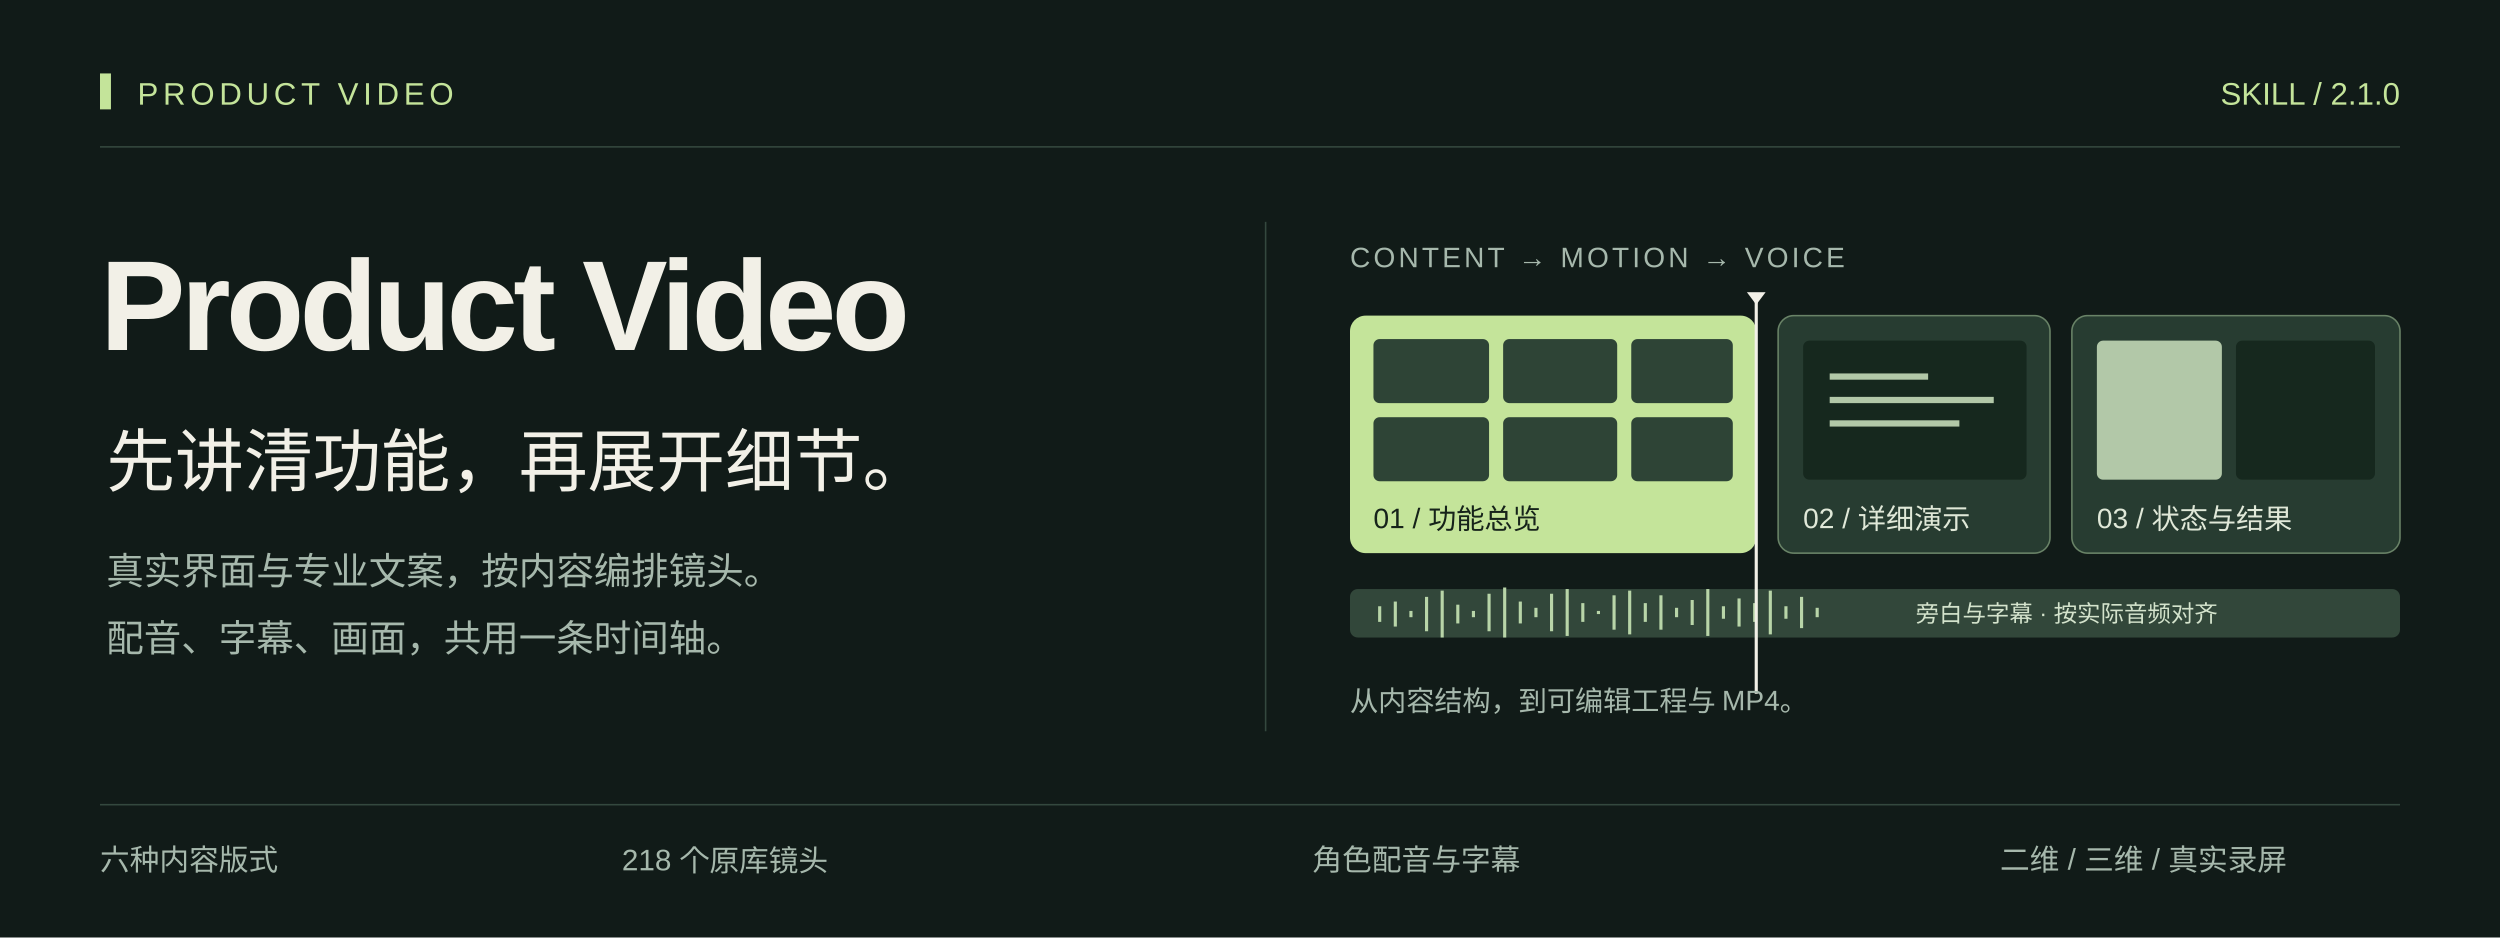
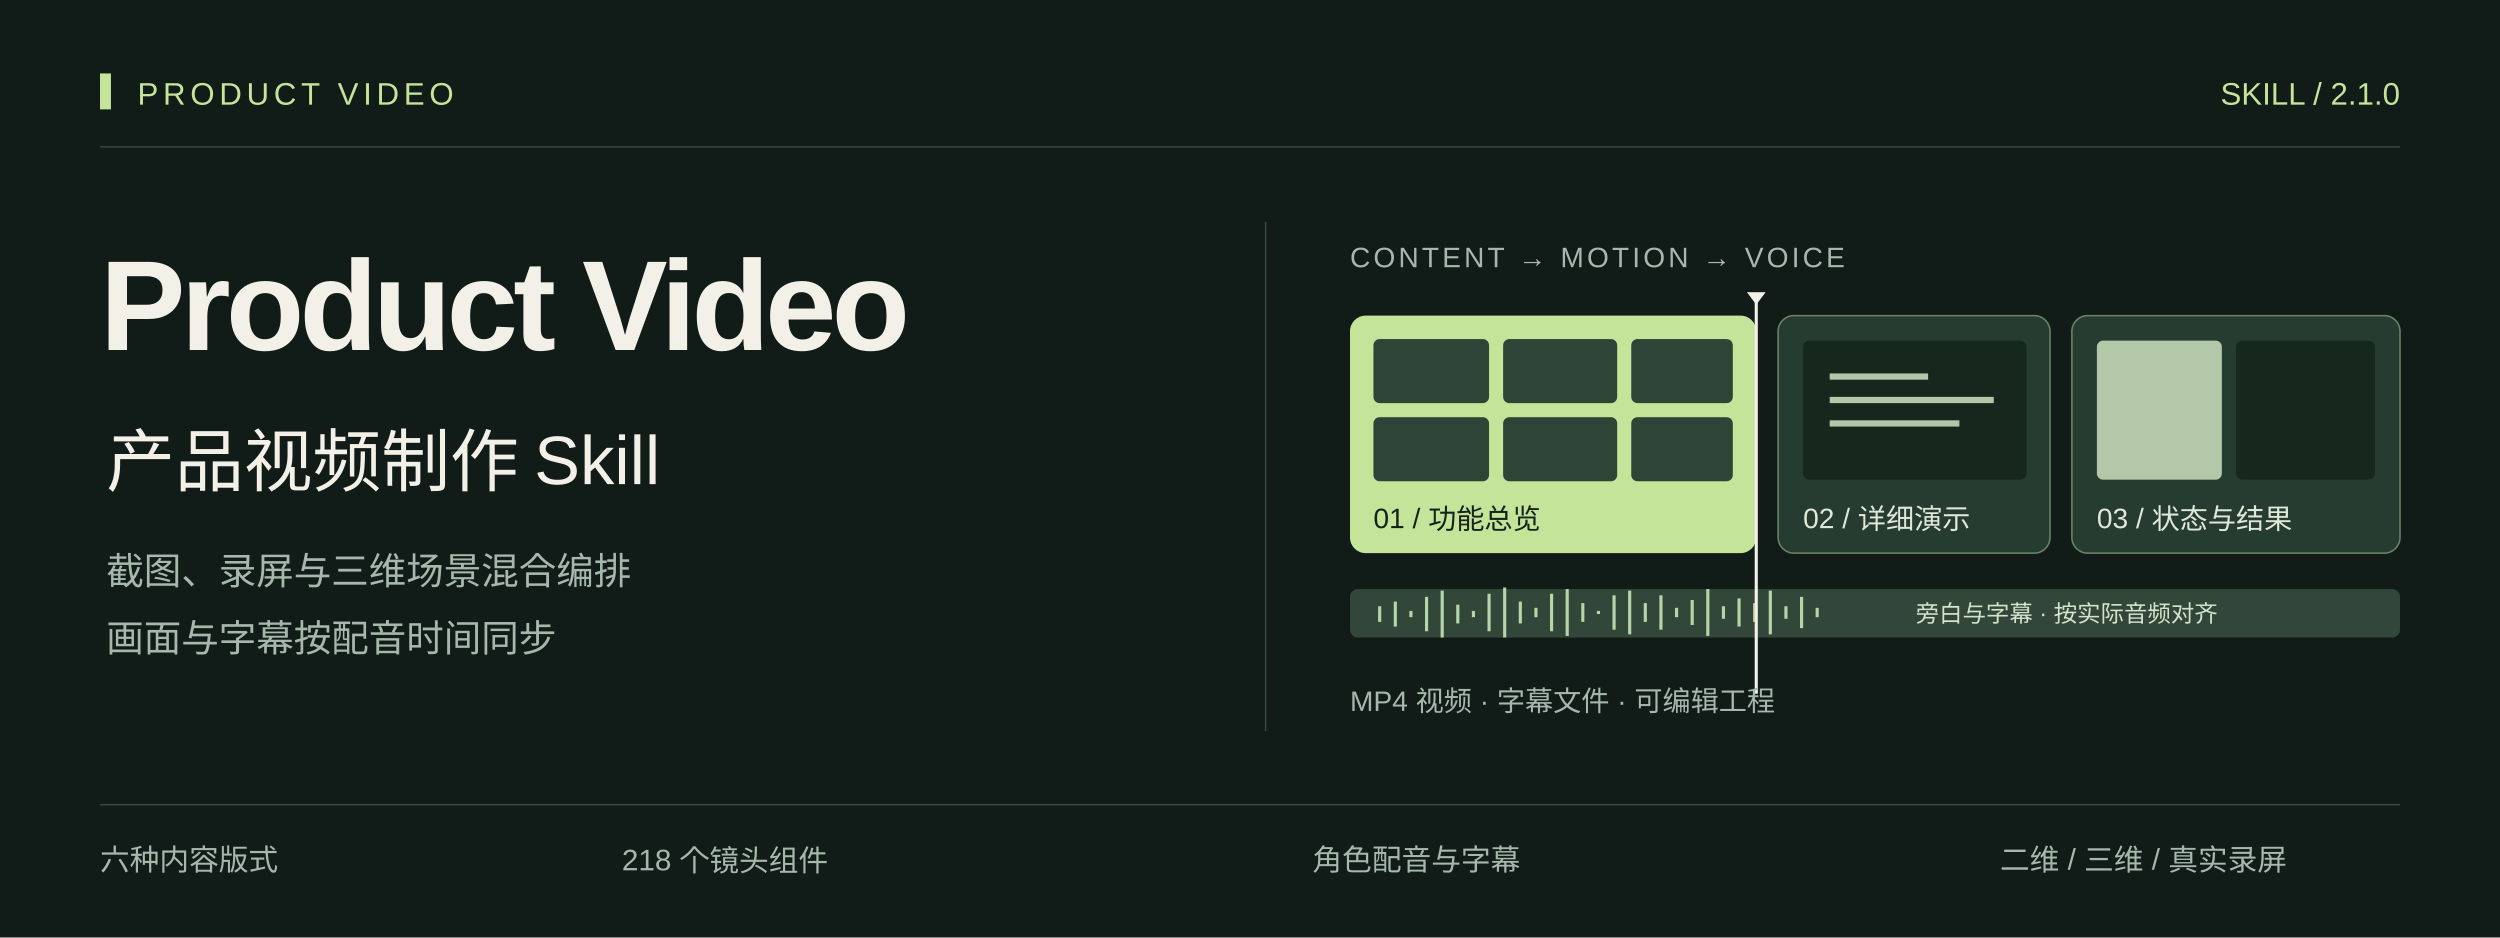
<svg xmlns="http://www.w3.org/2000/svg" width="1600" height="600" viewBox="0 0 1600 600" role="img" aria-labelledby="title desc">
  <rect width="1600" height="600" fill="#111b18" />
  <g fill="none" stroke="#34483e">
    <path d="M64 94H1536M64 515H1536" />
    <path d="M810 142V468" />
  </g>
  <g font-family="-apple-system,BlinkMacSystemFont,'Segoe UI',Arial,sans-serif">
    <rect x="64" y="47" width="7" height="23" fill="#c4e49a" />
    <text x="88" y="67" font-size="20" fill="#c4e49a" letter-spacing="3">PRODUCT VIDEO</text>
    <text x="1536" y="67" text-anchor="end" font-size="20" fill="#c4e49a">SKILL / 2.1.0</text>
    <text x="64" y="224" font-size="82" font-weight="600" letter-spacing="-3" fill="#f2f0e7">Product Video</text>
-     <text x="68" y="311" font-size="44" font-weight="500" fill="#f2f0e7">先讲清功能，再展开细节。</text>
-     <text x="68" y="374" font-size="24" fill="#a6b8ac">真实界面与专业文案，按内容编排镜头。</text>
-     <text x="68" y="417" font-size="24" fill="#a6b8ac">配音、字幕、画面，共用一条时间轴。</text>
+     <text x="68" y="311" font-size="44" font-weight="500" fill="#f2f0e7">产品视频制作 Skill</text>
+     <text x="68" y="374" font-size="24" fill="#a6b8ac">截图、录屏与三维场景混合编排</text>
+     <text x="68" y="417" font-size="24" fill="#a6b8ac">画面与字幕按配音时间同步</text>
    <text x="864" y="171" font-size="18" letter-spacing="2" fill="#a6b8ac">CONTENT → MOTION → VOICE</text>
    <rect x="864" y="202" width="260" height="152" rx="10" fill="#c4e49a" />
    <g fill="#2e4436">
      <rect x="879" y="217" width="74" height="41" rx="4" />
      <rect x="962" y="217" width="73" height="41" rx="4" />
      <rect x="1044" y="217" width="65" height="41" rx="4" />
      <rect x="879" y="267" width="74" height="41" rx="4" />
      <rect x="962" y="267" width="73" height="41" rx="4" />
      <rect x="1044" y="267" width="65" height="41" rx="4" />
    </g>
    <text x="879" y="338" font-size="18" fill="#16231a">01 / 功能总览</text>
    <rect x="1138" y="202" width="174" height="152" rx="10" fill="#273c31" stroke="#698367" />
    <rect x="1154" y="218" width="143" height="89" rx="4" fill="#16281e" />
    <path d="M1171 241h63m-63 15h105m-105 15h83" stroke="#b2c8a8" stroke-width="4" />
    <text x="1154" y="338" font-size="18" fill="#e0e8d8">02 / 详细演示</text>
    <rect x="1326" y="202" width="210" height="152" rx="10" fill="#273c31" stroke="#698367" />
    <rect x="1342" y="218" width="80" height="89" rx="4" fill="#b2c8a8" />
    <rect x="1431" y="218" width="89" height="89" rx="4" fill="#16281e" />
    <text x="1342" y="338" font-size="18" fill="#e0e8d8">03 / 状态与结果</text>
    <rect x="864" y="377" width="672" height="31" rx="5" fill="#32473a" />
    <g stroke="#b8d5a8" stroke-width="2">
      <path d="M883 388v10m10-13v16m10-10v4m10-13v22m10-26v30m10-21v12m10-8v4m10-15v24m10-28v32m10-23v14m10-10v6m10-15v24m10-27v30m10-21v12m10-7v2m10-12v22m10-25v28m10-20v12m10-17v22m10-14v6m10-11v16m10-23v30m10-19v8m10-13v18m10-15v12m10-20v28m10-18v8m10-14v20m10-13v6" />
    </g>
    <text x="1226" y="398" font-size="15" fill="#d4e3cc">旁白与字幕 · 按实际音频对齐</text>
    <path d="M1124 188V444" stroke="#f2f0e7" stroke-width="2" />
    <path d="M1118 187h12l-6 8z" fill="#f2f0e7" />
-     <text x="864" y="455" font-size="18" fill="#a6b8ac">从内容结构，到可编辑工程与 MP4。</text>
+     <text x="864" y="455" font-size="18" fill="#a6b8ac">MP4 视频 · 字幕文件 · 可编辑工程</text>
    <text x="64" y="557" font-size="19" fill="#a6b8ac">六种内容版式</text>
-     <text x="398" y="557" font-size="19" fill="#a6b8ac">218 个原库镜头</text>
+     <text x="398" y="557" font-size="19" fill="#a6b8ac">218 个镜头组件</text>
    <text x="840" y="557" font-size="19" fill="#a6b8ac">角色配音与字幕</text>
    <text x="1280" y="557" font-size="19" fill="#a6b8ac">二维 / 三维 / 真实录屏</text>
  </g>
</svg>
